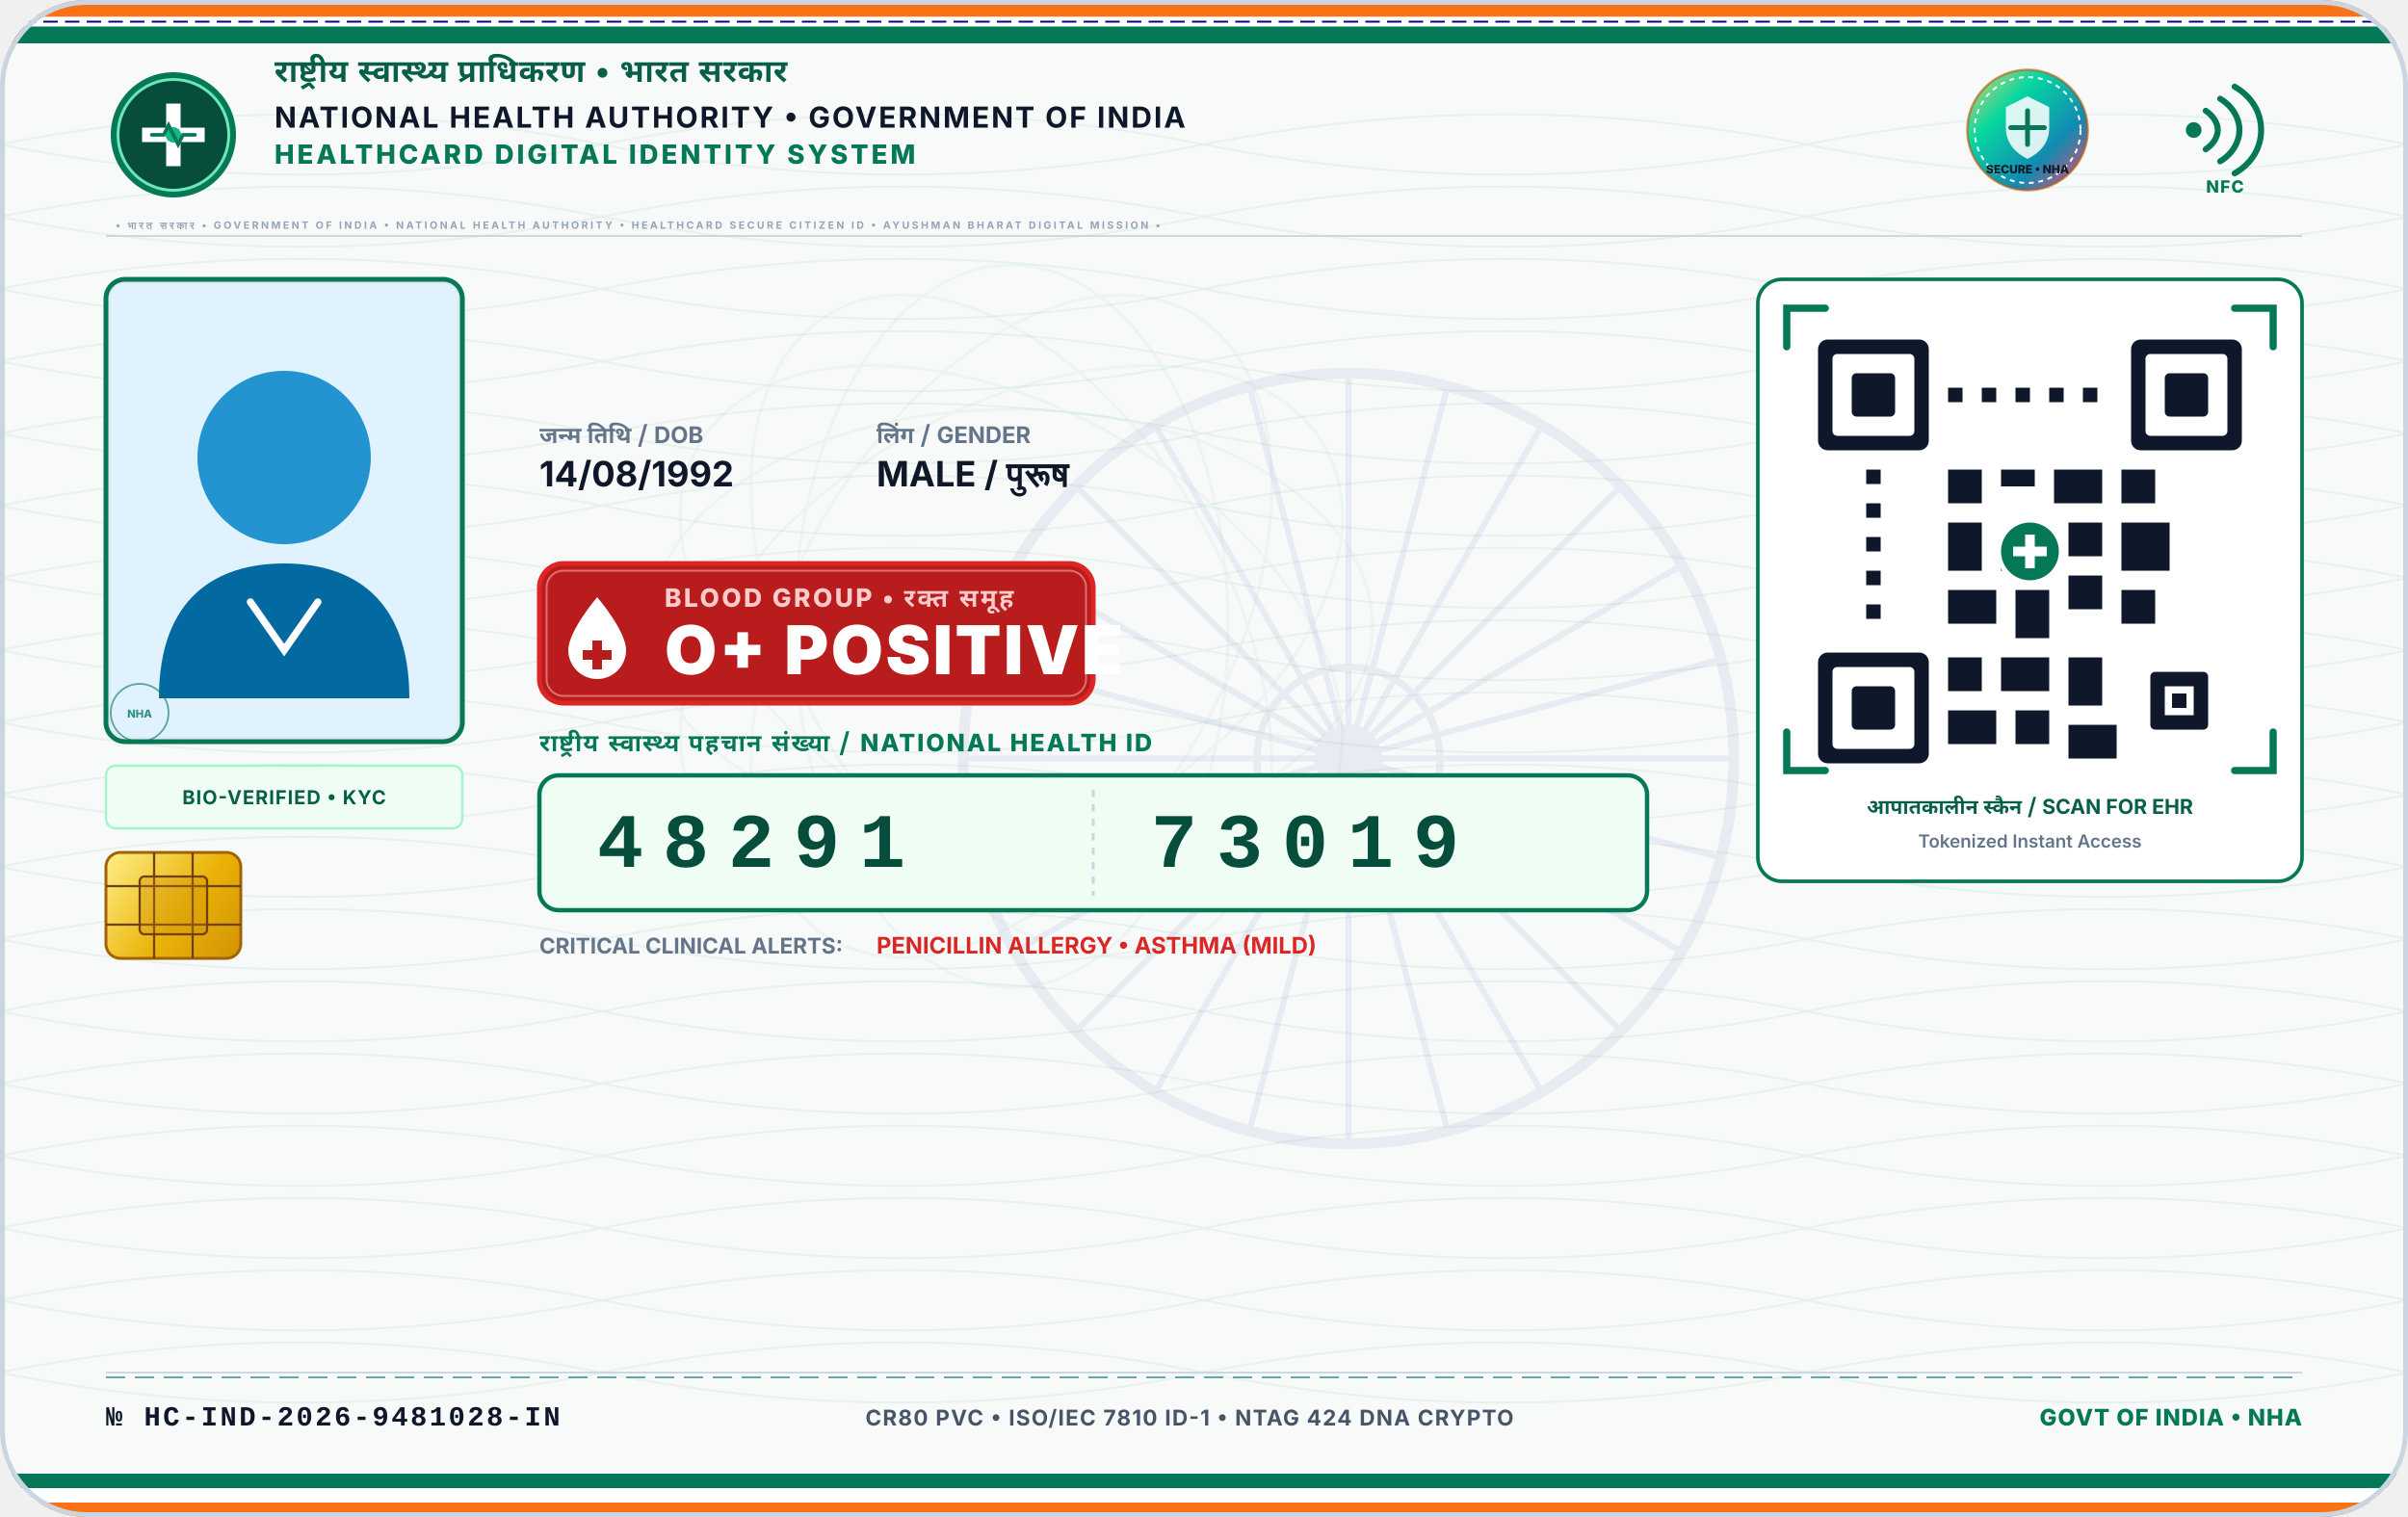
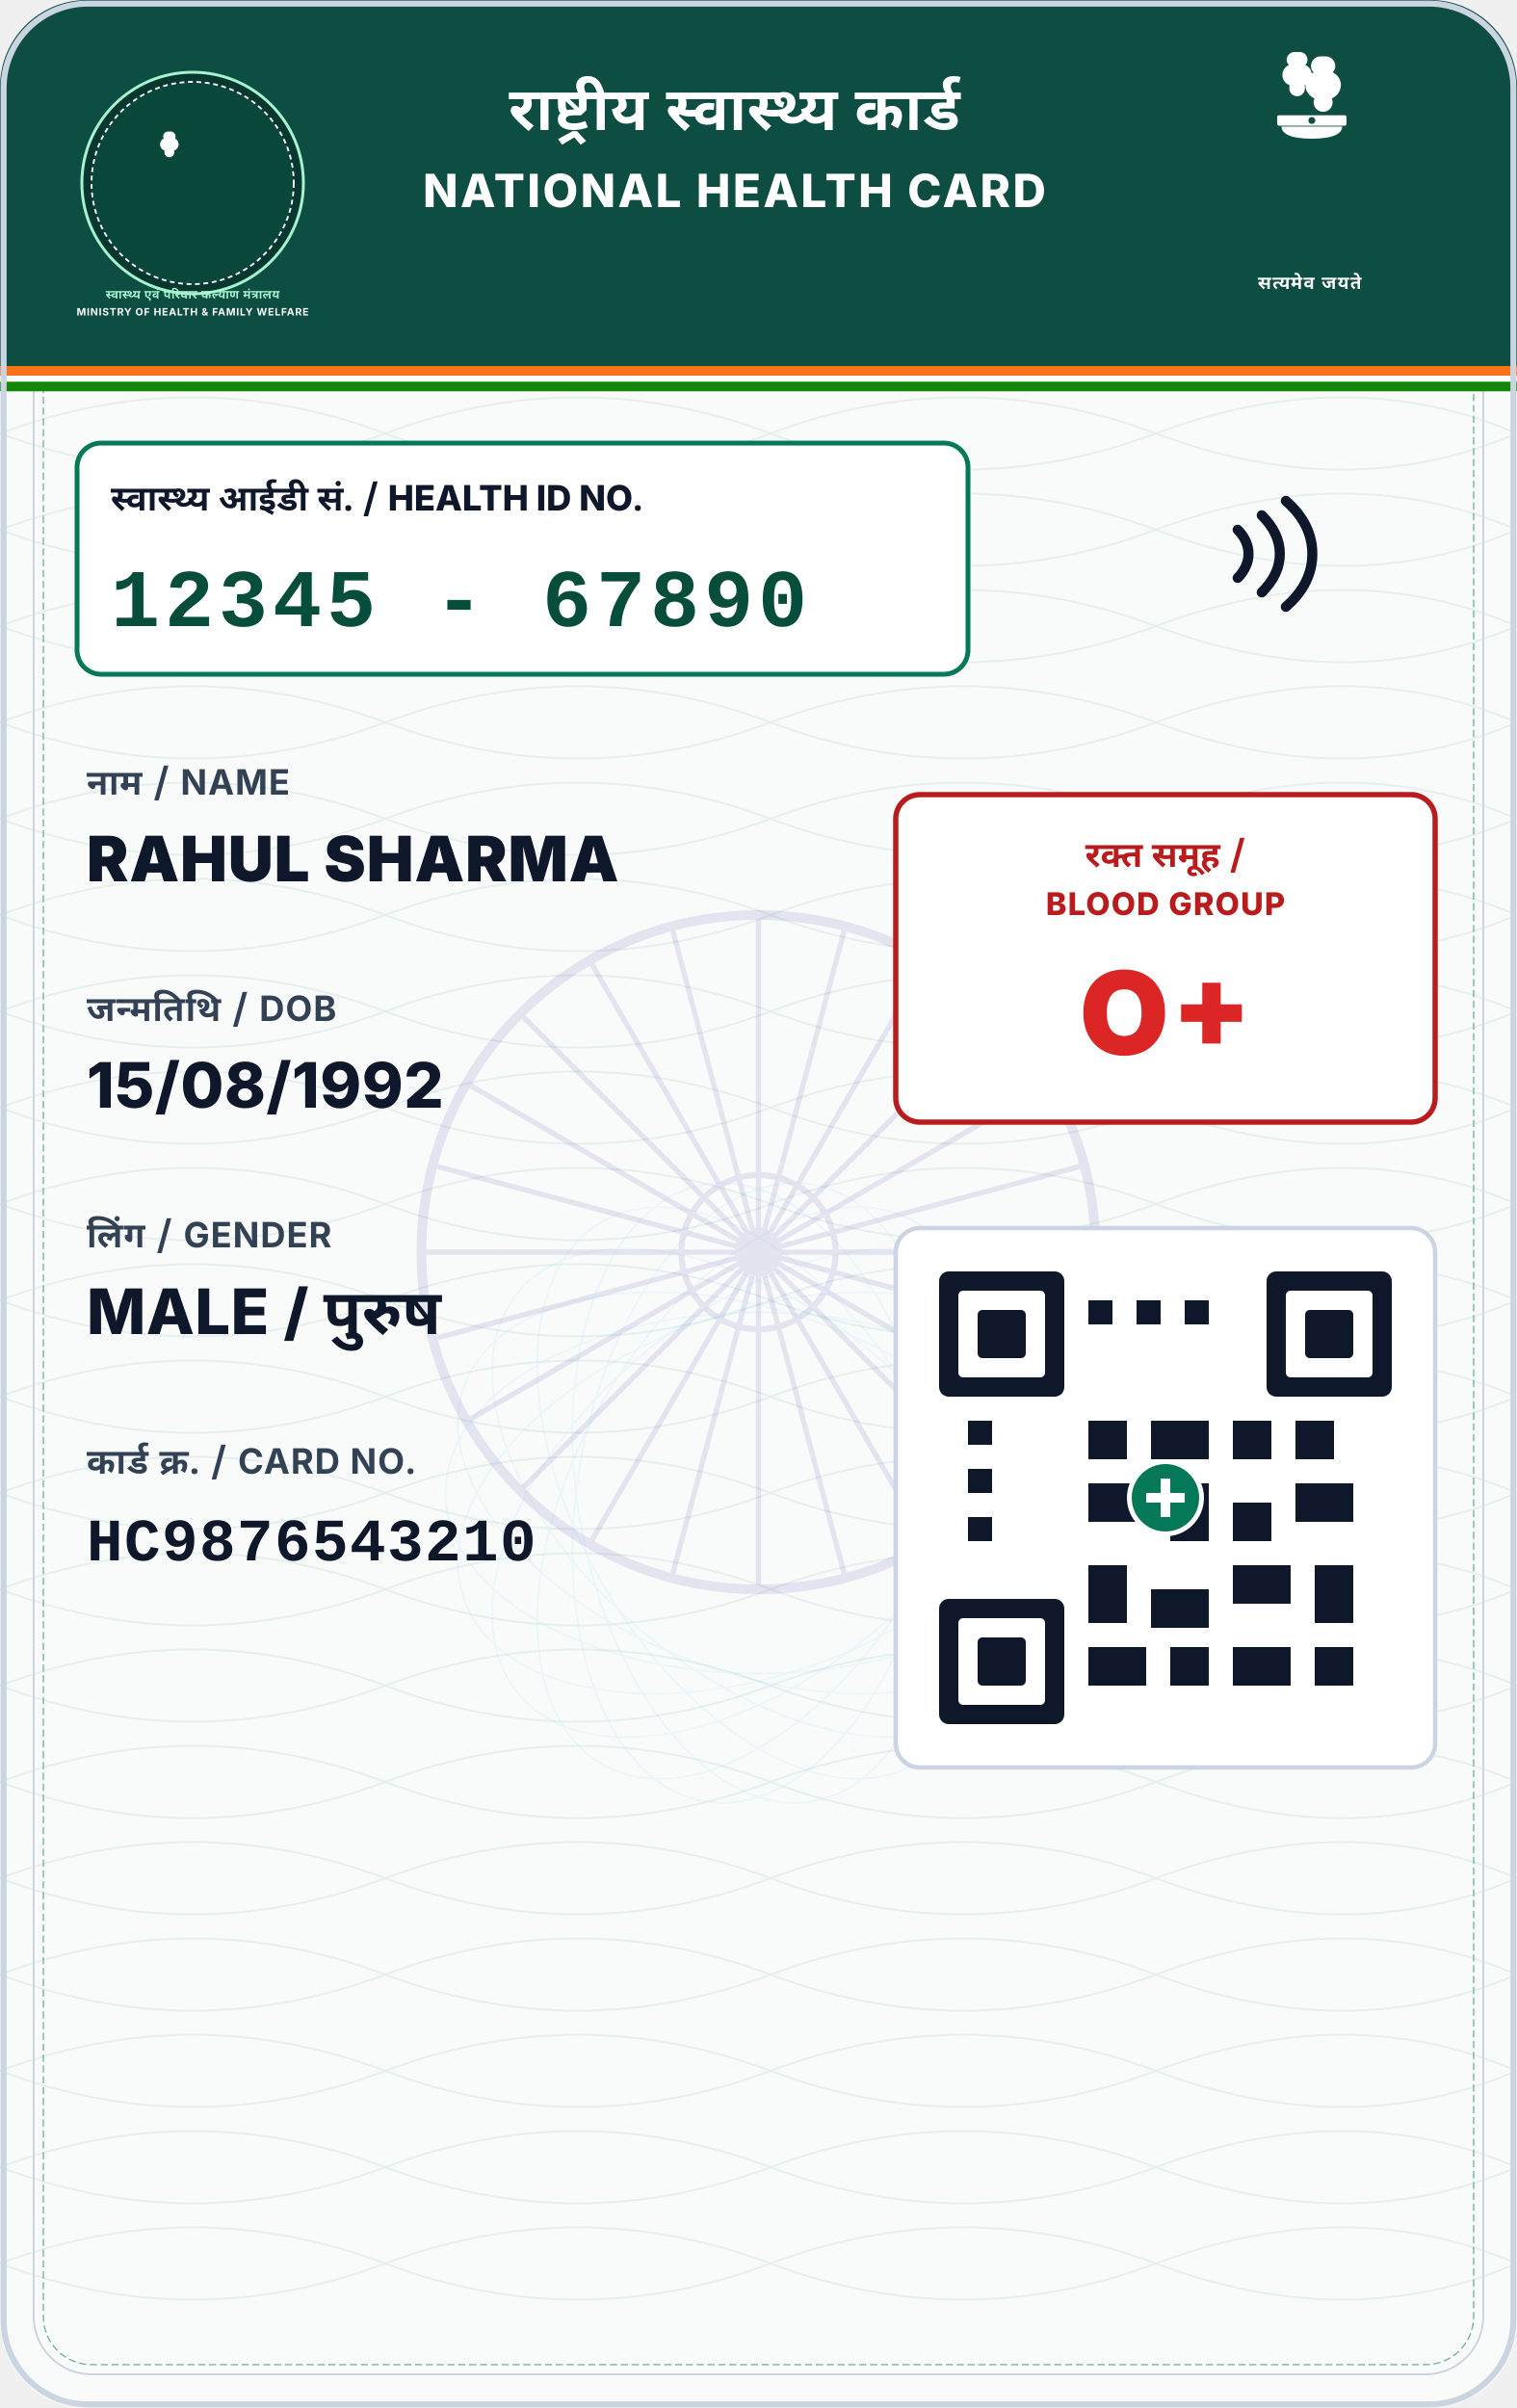
- <svg xmlns="http://www.w3.org/2000/svg" width="1000" height="630" viewBox="0 0 1000 630" fill="none">
+ <svg xmlns="http://www.w3.org/2000/svg" width="630" height="1000" viewBox="0 0 630 1000" fill="none">
  <defs>
-     <filter id="pvc_shadow" x="-10" y="-10" width="1020" height="650" filterUnits="userSpaceOnUse">
-       <feDropShadow dx="0" dy="10" stdDeviation="16" flood-color="#0f172a" flood-opacity="0.14" />
-     </filter>
-     <pattern id="card_guilloche" x="0" y="0" width="1000" height="630" patternUnits="userSpaceOnUse">
-       <g opacity="0.07" stroke="#047857" stroke-width="0.8" fill="none">
-         <path d="M0 60 Q 125 35, 250 60 T 500 60 T 750 60 T 1000 60" />
-         <path d="M0 90 Q 125 65, 250 90 T 500 90 T 750 90 T 1000 90" />
-         <path d="M0 120 Q 125 95, 250 120 T 500 120 T 750 120 T 1000 120" />
-         <path d="M0 150 Q 125 125, 250 150 T 500 150 T 750 150 T 1000 150" />
-         <path d="M0 180 Q 125 155, 250 180 T 500 180 T 750 180 T 1000 180" />
-         <path d="M0 210 Q 125 185, 250 210 T 500 210 T 750 210 T 1000 210" />
-         <path d="M0 240 Q 125 215, 250 240 T 500 240 T 750 240 T 1000 240" />
-         <path d="M0 270 Q 125 245, 250 270 T 500 270 T 750 270 T 1000 270" />
-         <path d="M0 300 Q 125 275, 250 300 T 500 300 T 750 300 T 1000 300" />
-         <path d="M0 330 Q 125 305, 250 330 T 500 330 T 750 330 T 1000 330" />
-         <path d="M0 360 Q 125 335, 250 360 T 500 360 T 750 360 T 1000 360" />
-         <path d="M0 390 Q 125 365, 250 390 T 500 390 T 750 390 T 1000 390" />
-         <path d="M0 420 Q 125 395, 250 420 T 500 420 T 750 420 T 1000 420" />
-         <path d="M0 450 Q 125 425, 250 450 T 500 450 T 750 450 T 1000 450" />
-         <path d="M0 480 Q 125 455, 250 480 T 500 480 T 750 480 T 1000 480" />
-         <path d="M0 510 Q 125 485, 250 510 T 500 510 T 750 510 T 1000 510" />
-         <path d="M0 540 Q 125 515, 250 540 T 500 540 T 750 540 T 1000 540" />
-         <path d="M0 570 Q 125 545, 250 570 T 500 570 T 750 570 T 1000 570" />
-         <path d="M0 60 Q 125 85, 250 60 T 500 60 T 750 60 T 1000 60" />
-         <path d="M0 90 Q 125 115, 250 90 T 500 90 T 750 90 T 1000 90" />
-         <path d="M0 120 Q 125 145, 250 120 T 500 120 T 750 120 T 1000 120" />
-         <path d="M0 150 Q 125 175, 250 150 T 500 150 T 750 150 T 1000 150" />
-         <path d="M0 180 Q 125 205, 250 180 T 500 180 T 750 180 T 1000 180" />
-         <path d="M0 210 Q 125 235, 250 210 T 500 210 T 750 210 T 1000 210" />
-         <path d="M0 240 Q 125 265, 250 240 T 500 240 T 750 240 T 1000 240" />
-         <path d="M0 270 Q 125 295, 250 270 T 500 270 T 750 270 T 1000 270" />
-         <path d="M0 300 Q 125 325, 250 300 T 500 300 T 750 300 T 1000 300" />
-         <path d="M0 330 Q 125 355, 250 330 T 500 330 T 750 330 T 1000 330" />
-         <path d="M0 360 Q 125 385, 250 360 T 500 360 T 750 360 T 1000 360" />
-         <path d="M0 390 Q 125 415, 250 390 T 500 390 T 750 390 T 1000 390" />
-         <path d="M0 420 Q 125 445, 250 420 T 500 420 T 750 420 T 1000 420" />
-         <path d="M0 450 Q 125 475, 250 450 T 500 450 T 750 450 T 1000 450" />
-         <path d="M0 480 Q 125 505, 250 480 T 500 480 T 750 480 T 1000 480" />
-         <path d="M0 510 Q 125 535, 250 510 T 500 510 T 750 510 T 1000 510" />
-         <path d="M0 540 Q 125 565, 250 540 T 500 540 T 750 540 T 1000 540" />
-         <path d="M0 570 Q 125 595, 250 570 T 500 570 T 750 570 T 1000 570" />
+     <clipPath id="portrait_card_clip">
+       <rect x="0" y="0" width="630" height="1000" rx="36" ry="36" />
+     </clipPath>
+     <pattern id="sec_guilloche_pattern" x="0" y="0" width="630" height="1000" patternUnits="userSpaceOnUse">
+       <g opacity="0.08" stroke="#047857" stroke-width="0.8" fill="none">
+         <path d="M0 100 Q 80 70, 160 100 T 320 100 T 480 100 T 630 100" />
+         <path d="M0 140 Q 80 110, 160 140 T 320 140 T 480 140 T 630 140" />
+         <path d="M0 180 Q 80 150, 160 180 T 320 180 T 480 180 T 630 180" />
+         <path d="M0 220 Q 80 190, 160 220 T 320 220 T 480 220 T 630 220" />
+         <path d="M0 260 Q 80 230, 160 260 T 320 260 T 480 260 T 630 260" />
+         <path d="M0 300 Q 80 270, 160 300 T 320 300 T 480 300 T 630 300" />
+         <path d="M0 340 Q 80 310, 160 340 T 320 340 T 480 340 T 630 340" />
+         <path d="M0 380 Q 80 350, 160 380 T 320 380 T 480 380 T 630 380" />
+         <path d="M0 420 Q 80 390, 160 420 T 320 420 T 480 420 T 630 420" />
+         <path d="M0 460 Q 80 430, 160 460 T 320 460 T 480 460 T 630 460" />
+         <path d="M0 500 Q 80 470, 160 500 T 320 500 T 480 500 T 630 500" />
+         <path d="M0 540 Q 80 510, 160 540 T 320 540 T 480 540 T 630 540" />
+         <path d="M0 580 Q 80 550, 160 580 T 320 580 T 480 580 T 630 580" />
+         <path d="M0 620 Q 80 590, 160 620 T 320 620 T 480 620 T 630 620" />
+         <path d="M0 660 Q 80 630, 160 660 T 320 660 T 480 660 T 630 660" />
+         <path d="M0 700 Q 80 670, 160 700 T 320 700 T 480 700 T 630 700" />
+         <path d="M0 740 Q 80 710, 160 740 T 320 740 T 480 740 T 630 740" />
+         <path d="M0 780 Q 80 750, 160 780 T 320 780 T 480 780 T 630 780" />
+         <path d="M0 820 Q 80 790, 160 820 T 320 820 T 480 820 T 630 820" />
+         <path d="M0 860 Q 80 830, 160 860 T 320 860 T 480 860 T 630 860" />
+         <path d="M0 900 Q 80 870, 160 900 T 320 900 T 480 900 T 630 900" />
+         <path d="M0 940 Q 80 910, 160 940 T 320 940 T 480 940 T 630 940" />
+         <path d="M0 100 Q 80 130, 160 100 T 320 100 T 480 100 T 630 100" />
+         <path d="M0 140 Q 80 170, 160 140 T 320 140 T 480 140 T 630 140" />
+         <path d="M0 180 Q 80 210, 160 180 T 320 180 T 480 180 T 630 180" />
+         <path d="M0 220 Q 80 250, 160 220 T 320 220 T 480 220 T 630 220" />
+         <path d="M0 260 Q 80 290, 160 260 T 320 260 T 480 260 T 630 260" />
+         <path d="M0 300 Q 80 330, 160 300 T 320 300 T 480 300 T 630 300" />
+         <path d="M0 340 Q 80 370, 160 340 T 320 340 T 480 340 T 630 340" />
+         <path d="M0 380 Q 80 410, 160 380 T 320 380 T 480 380 T 630 380" />
+         <path d="M0 420 Q 80 450, 160 420 T 320 420 T 480 420 T 630 420" />
+         <path d="M0 460 Q 80 490, 160 460 T 320 460 T 480 460 T 630 460" />
+         <path d="M0 500 Q 80 530, 160 500 T 320 500 T 480 500 T 630 500" />
+         <path d="M0 540 Q 80 570, 160 540 T 320 540 T 480 540 T 630 540" />
+         <path d="M0 580 Q 80 610, 160 580 T 320 580 T 480 580 T 630 580" />
+         <path d="M0 620 Q 80 650, 160 620 T 320 620 T 480 620 T 630 620" />
+         <path d="M0 660 Q 80 690, 160 660 T 320 660 T 480 660 T 630 660" />
+         <path d="M0 700 Q 80 730, 160 700 T 320 700 T 480 700 T 630 700" />
+         <path d="M0 740 Q 80 770, 160 740 T 320 740 T 480 740 T 630 740" />
+         <path d="M0 780 Q 80 810, 160 780 T 320 780 T 480 780 T 630 780" />
+         <path d="M0 820 Q 80 850, 160 820 T 320 820 T 480 820 T 630 820" />
+         <path d="M0 860 Q 80 890, 160 860 T 320 860 T 480 860 T 630 860" />
+         <path d="M0 900 Q 80 930, 160 900 T 320 900 T 480 900 T 630 900" />
+         <path d="M0 940 Q 80 970, 160 940 T 320 940 T 480 940 T 630 940" />
      </g>
    </pattern>
-     <linearGradient id="card_holo" x1="0" y1="0" x2="60" y2="60" gradientUnits="userSpaceOnUse">
-       <stop offset="0%" stop-color="#ffd166" />
-       <stop offset="30%" stop-color="#06d6a0" />
-       <stop offset="60%" stop-color="#118ab2" />
-       <stop offset="85%" stop-color="#ef476f" />
-       <stop offset="100%" stop-color="#facc15" />
-     </linearGradient>
-     <linearGradient id="chip_gold" x1="0" y1="0" x2="64" y2="48" gradientUnits="userSpaceOnUse">
-       <stop offset="0%" stop-color="#fef08a" />
-       <stop offset="50%" stop-color="#eab308" />
-       <stop offset="100%" stop-color="#ca8a04" />
-     </linearGradient>
-     <clipPath id="card_clip">
-       <rect x="0" y="0" width="1000" height="630" rx="36" ry="36" />
-     </clipPath>
  </defs>
-   <g clip-path="url(#card_clip)">
-     <rect width="1000" height="630" fill="#fcfdfd" />
-     <rect width="1000" height="630" fill="#047857" fill-opacity="0.02" />
-     <rect width="1000" height="630" fill="url(#card_guilloche)" />
-     <g transform="translate(560, 315)" opacity="0.06">
-       <circle cx="0" cy="0" r="160" stroke="#000080" stroke-width="4.5" fill="none" />
-       <circle cx="0" cy="0" r="38" stroke="#000080" stroke-width="3" fill="#ffffff" />
-       <circle cx="0" cy="0" r="14" fill="#000080" />
-       <g stroke="#000080" stroke-width="2.5">
-         <line x1="0" y1="-160" x2="0" y2="160" />
-         <line x1="-160" y1="0" x2="160" y2="0" />
-         <line x1="-113" y1="-113" x2="113" y2="113" />
-         <line x1="-113" y1="113" x2="113" y2="-113" />
-         <line x1="-154" y1="-41" x2="154" y2="41" />
-         <line x1="-154" y1="41" x2="154" y2="-41" />
-         <line x1="-41" y1="-154" x2="41" y2="154" />
-         <line x1="-41" y1="154" x2="41" y2="-154" />
-         <line x1="-138" y1="-80" x2="138" y2="80" />
-         <line x1="-138" y1="80" x2="138" y2="-80" />
-         <line x1="-80" y1="-138" x2="80" y2="138" />
-         <line x1="-80" y1="138" x2="80" y2="-138" />
-       </g>
-     </g>
-     <g transform="translate(420, 260)" opacity="0.04" stroke="#047857" stroke-width="1.2" fill="none">
-       <ellipse rx="150" ry="90" transform="rotate(0)" />
-       <ellipse rx="150" ry="90" transform="rotate(30)" />
-       <ellipse rx="150" ry="90" transform="rotate(60)" />
-       <ellipse rx="150" ry="90" transform="rotate(90)" />
-       <ellipse rx="150" ry="90" transform="rotate(120)" />
-       <ellipse rx="150" ry="90" transform="rotate(150)" />
-     </g>
-     <rect x="0" y="0" width="1000" height="7" fill="#f97316" />
-     <rect x="0" y="7" width="1000" height="4" fill="#ffffff" />
-     <line x1="0" y1="9" x2="1000" y2="9" stroke="#000080" stroke-width="0.75" stroke-dasharray="6 3" />
-     <rect x="0" y="11" width="1000" height="7" fill="#047857" />
-     <g transform="translate(44, 28)">
-       <g transform="translate(0, 0)">
-         <circle cx="28" cy="28" r="26" fill="#047857" />
-         <circle cx="28" cy="28" r="23" stroke="#6ee7b7" stroke-width="1.2" fill="#064e3b" />
-         <path d="M25 15H31V25H41V31H31V41H25V31H15V25H25V15Z" fill="#ffffff" />
-         <circle cx="28" cy="28" r="3.2" fill="#10b981" />
-         <path d="M19 28H24L26 24L30 32L32 28H37" stroke="#047857" stroke-width="1.5" stroke-linecap="round" />
-       </g>
-       <g transform="translate(70, 6)">
-         <text font-family="'Noto Sans Devanagari', 'Inter', sans-serif" font-size="13" font-weight="700" fill="#065f46" letter-spacing="0.4">
-           राष्ट्रीय स्वास्थ्य प्राधिकरण • भारत सरकार
-         </text>
-         <text y="19" font-family="'Inter', sans-serif" font-size="12" font-weight="700" fill="#0f172a" letter-spacing="0.8">
-           NATIONAL HEALTH AUTHORITY • GOVERNMENT OF INDIA
-         </text>
-         <text y="34" font-family="'Inter', sans-serif" font-size="11" font-weight="800" fill="#047857" letter-spacing="1.2">
-           HEALTHCARD DIGITAL IDENTITY SYSTEM
-         </text>
-       </g>
-       <g transform="translate(770, 0)">
-         <circle cx="28" cy="26" r="25" fill="url(#card_holo)" />
-         <circle cx="28" cy="26" r="25" stroke="#b45309" stroke-width="1" stroke-opacity="0.6" />
-         <circle cx="28" cy="26" r="22" stroke="#ffffff" stroke-width="0.8" stroke-dasharray="2 2" />
-         <path d="M28 12L37 16.5V25C37 31.5 33 35.5 28 38C23 35.5 19 31.5 19 25V16.5L28 12Z" fill="#ffffff" fill-opacity="0.85" />
-         <path d="M28 18V32M21 25H35" stroke="#047857" stroke-width="2" stroke-linecap="round" />
-         <text x="28" y="44" text-anchor="middle" font-family="'Inter', sans-serif" font-size="4.8" font-weight="800" fill="#0f172a">
-           SECURE • NHA
-         </text>
-       </g>
-       <g transform="translate(860, 6)">
-         <g stroke="#047857" stroke-width="2.5" stroke-linecap="round">
-           <path d="M12 12C15 14 17 17 17 20C17 23 15 26 12 28" />
-           <path d="M18 7C23 10 26 15 26 20C26 25 23 30 18 33" />
-           <path d="M24 2C31 6 35 12.5 35 20C35 27.5 31 34 24 38" />
-           <circle cx="7" cy="20" r="2" fill="#047857" />
-         </g>
-         <text x="20" y="46" text-anchor="middle" font-family="'Inter', sans-serif" font-size="7" font-weight="800" fill="#047857" letter-spacing="0.5">
-           NFC
-         </text>
-       </g>
-     </g>
-     <g transform="translate(44, 98)">
-       <line x1="0" y1="0" x2="912" y2="0" stroke="#cbd5e1" stroke-width="0.75" />
-       <text x="4" y="-3" font-family="'Inter', sans-serif" font-size="4.2" font-weight="700" fill="#94a3b8" letter-spacing="1">
-         • भारत सरकार • GOVERNMENT OF INDIA • NATIONAL HEALTH AUTHORITY • HEALTHCARD SECURE CITIZEN ID • AYUSHMAN BHARAT DIGITAL MISSION •
-       </text>
-     </g>
-     <g transform="translate(44, 116)">
-       <rect x="0" y="0" width="148" height="192" rx="8" fill="#e2e8f0" stroke="#047857" stroke-width="2" />
-       <rect x="2" y="2" width="144" height="188" rx="6" fill="#f8fafc" />
-       <g clip-path="url(#photo_clip)">
-         <rect x="2" y="2" width="144" height="188" fill="#e0f2fe" />
-         <circle cx="74" cy="74" r="36" fill="#0284c7" opacity="0.85" />
-         <path d="M22 174C22 132 46 118 74 118C102 118 126 132 126 174H22Z" fill="#0369a1" />
-         <path d="M60 134L74 154L88 134" stroke="#ffffff" stroke-width="3" stroke-linecap="round" />
-       </g>
-       <circle cx="14" cy="180" r="12" stroke="#047857" stroke-width="0.75" fill="none" opacity="0.6" />
-       <text x="14" y="182" text-anchor="middle" font-family="'Inter', sans-serif" font-size="4.5" font-weight="800" fill="#047857" opacity="0.8">
-         NHA
-       </text>
-       <g transform="translate(0, 202)">
-         <rect x="0" y="0" width="148" height="26" rx="4" fill="#f0fdf4" stroke="#a7f3d0" stroke-width="1" />
-         <text x="74" y="16" text-anchor="middle" font-family="'Inter', sans-serif" font-size="8" font-weight="700" fill="#065f46" letter-spacing="0.4">
-           BIO-VERIFIED • KYC
-         </text>
-       </g>
-       <g transform="translate(0, 238)">
-         <rect x="0" y="0" width="56" height="44" rx="6" fill="url(#chip_gold)" stroke="#a16207" stroke-width="1.2" />
-         <g stroke="#713f12" stroke-width="0.9" fill="none">
-           <line x1="0" y1="14" x2="56" y2="14" />
-           <line x1="0" y1="30" x2="56" y2="30" />
-           <line x1="20" y1="0" x2="20" y2="44" />
-           <line x1="36" y1="0" x2="36" y2="44" />
-           <rect x="14" y="10" width="28" height="24" rx="2" fill="#ca8a04" fill-opacity="0.3" />
-         </g>
-       </g>
-     </g>
-     <clipPath id="photo_clip">
-       <rect x="2" y="2" width="144" height="188" rx="6" />
-     </clipPath>
-     <g transform="translate(224, 116)">
-       <div>
-         <text font-family="'Noto Sans Devanagari', 'Inter', sans-serif" font-size="10" font-weight="700" fill="#64748b" letter-spacing="0.4">
-           नाम / FULL NAME
-         </text>
-         <text y="28" font-family="'Inter', sans-serif" font-size="24" font-weight="800" fill="#0f172a" letter-spacing="0.2">
+   <g clip-path="url(#portrait_card_clip)">
+     <rect width="630" height="1000" fill="#fcfdfd" />
+     <rect width="630" height="1000" fill="#047857" fill-opacity="0.015" />
+     <rect width="630" height="1000" fill="url(#sec_guilloche_pattern)" />
+     <rect x="14" y="14" width="602" height="972" rx="24" stroke="#cbd5e1" stroke-width="0.8" fill="none" />
+     <rect x="18" y="18" width="594" height="964" rx="20" stroke="#047857" stroke-width="0.5" stroke-dasharray="3 1.5" fill="none" opacity="0.6" />
+     <g transform="translate(315, 520)" opacity="0.09">
+       <circle cx="0" cy="0" r="140" stroke="#000080" stroke-width="4" fill="none" />
+       <circle cx="0" cy="0" r="32" stroke="#000080" stroke-width="2.5" fill="#ffffff" />
+       <circle cx="0" cy="0" r="10" fill="#000080" />
+       <g stroke="#000080" stroke-width="2.2" stroke-linecap="round">
+         <line x1="0" y1="-140" x2="0" y2="140" />
+         <line x1="-140" y1="0" x2="140" y2="0" />
+         <line x1="-99" y1="-99" x2="99" y2="99" />
+         <line x1="-99" y1="99" x2="99" y2="-99" />
+         <line x1="-135" y1="-36" x2="135" y2="36" />
+         <line x1="-135" y1="36" x2="135" y2="-36" />
+         <line x1="-36" y1="-135" x2="36" y2="135" />
+         <line x1="-36" y1="135" x2="36" y2="-135" />
+         <line x1="-121" y1="-70" x2="121" y2="70" />
+         <line x1="-121" y1="70" x2="121" y2="-70" />
+         <line x1="-70" y1="-121" x2="70" y2="121" />
+         <line x1="-70" y1="121" x2="70" y2="-121" />
+       </g>
+     </g>
+     <g transform="translate(315, 620)" opacity="0.06" stroke="#0ea5e9" stroke-width="0.75" fill="none">
+       <ellipse rx="130" ry="75" transform="rotate(0)" />
+       <ellipse rx="130" ry="75" transform="rotate(20)" />
+       <ellipse rx="130" ry="75" transform="rotate(40)" />
+       <ellipse rx="130" ry="75" transform="rotate(60)" />
+       <ellipse rx="130" ry="75" transform="rotate(80)" />
+       <ellipse rx="130" ry="75" transform="rotate(100)" />
+       <ellipse rx="130" ry="75" transform="rotate(120)" />
+       <ellipse rx="130" ry="75" transform="rotate(140)" />
+       <ellipse rx="130" ry="75" transform="rotate(160)" />
+     </g>
+     <rect x="0" y="0" width="630" height="152" fill="#0d4d42" />
+     <g transform="translate(24, 20)">
+       <circle cx="56" cy="56" r="46" fill="#063830" stroke="#a7f3d0" stroke-width="1.2" />
+       <circle cx="56" cy="56" r="42" fill="#0a473b" stroke="#ffffff" stroke-width="0.75" stroke-dasharray="2 1.5" />
+       <g transform="translate(36, 32) scale(0.18)" fill="#ffffff">
+         <path d="M54.5 14.5C48.2 14.5 43.1 19.6 43.1 25.9C43.1 27.6 43.5 29.2 44.2 30.6C39.4 33.1 36 38.2 36 44.1C36 50.8 40.4 56.5 46.5 58.5C46.2 59.8 46 61.2 46 62.6C46 68.9 51.1 74 57.4 74C63.7 74 68.8 68.9 68.8 62.6C68.8 61.2 68.6 59.8 68.3 58.5C74.4 56.5 78.8 50.8 78.8 44.1C78.8 38.2 75.4 33.1 70.6 30.6C71.3 29.2 71.7 27.6 71.7 25.9C71.7 19.6 66.6 14.5 60.3 14.5H54.5Z" />
+       </g>
+       <text x="56" y="104" text-anchor="middle" font-family="'Noto Sans Devanagari', 'Inter', sans-serif" font-size="5" font-weight="700" fill="#a7f3d0" letter-spacing="0.2">
+         स्वास्थ्य एवं परिवार कल्याण मंत्रालय
+       </text>
+       <text x="56" y="111" text-anchor="middle" font-family="'Inter', sans-serif" font-size="4.2" font-weight="700" fill="#ffffff" letter-spacing="0.3">
+         MINISTRY OF HEALTH &amp; FAMILY WELFARE
+       </text>
+     </g>
+     <g transform="translate(305, 54)" text-anchor="middle">
+       <text font-family="'Noto Sans Devanagari', 'Inter', sans-serif" font-size="25" font-weight="800" fill="#ffffff" letter-spacing="0.4">
+         राष्ट्रीय स्वास्थ्य कार्ड
+       </text>
+       <text y="32" font-family="'Inter', sans-serif" font-size="19" font-weight="800" fill="#ffffff" letter-spacing="1">
+         NATIONAL HEALTH CARD
+       </text>
+     </g>
+     <g transform="translate(516, 18)">
+       <g transform="scale(0.18)" fill="#ffffff">
+         <path d="M120 20C110 20 102 28 102 38C102 43 104 47 107 50C98 54 92 63 92 73C92 84 99 93 109 97C108 99 108 102 108 104C108 114 116 122 126 122C136 122 144 114 144 104C144 102 144 99 143 97C153 93 160 84 160 73C160 63 154 54 145 50C148 47 150 43 150 38C150 28 142 20 132 20H120Z" />
+         <path d="M180 30C168 30 158 40 158 52C158 58 160 63 164 67C153 72 145 83 145 96C145 110 154 122 166 127C165 130 164 133 164 136C164 148 174 158 186 158C198 158 208 148 208 136C208 133 207 130 206 127C218 122 227 110 227 96C227 83 219 72 208 67C212 63 214 58 214 52C214 40 204 30 192 30H180Z" />
+         <rect x="80" y="166" width="160" height="24" rx="4" />
+         <circle cx="160" cy="178" r="8" fill="#0d4d42" />
+         <path d="M90 192C90 208 110 220 160 220C210 220 230 208 230 192H90Z" />
+       </g>
+       <text x="28" y="102" text-anchor="middle" font-family="'Noto Sans Devanagari', sans-serif" font-size="7.5" font-weight="700" fill="#ffffff" letter-spacing="0.5">
+         सत्यमेव जयते
+       </text>
+     </g>
+     <rect x="0" y="152" width="630" height="4" fill="#f97316" />
+     <rect x="0" y="156" width="630" height="2.5" fill="#ffffff" />
+     <rect x="0" y="158.5" width="630" height="4" fill="#138808" />
+     <g transform="translate(32, 184)">
+       <rect x="0" y="0" width="370" height="96" rx="10" fill="#ffffff" stroke="#047857" stroke-width="2" />
+       <g transform="translate(14, 28)">
+         <text font-family="'Noto Sans Devanagari', 'Inter', sans-serif" font-size="14.5" font-weight="800" fill="#0f172a">
+           स्वास्थ्य आईडी सं. / HEALTH ID NO.
+         </text>
+       </g>
+       <g transform="translate(14, 76)">
+         <text font-family="'JetBrains Mono', 'Courier New', monospace" font-size="34" font-weight="900" fill="#064e3b" letter-spacing="2">
+           12345 - 67890
+         </text>
+       </g>
+       <g transform="translate(470, 20)">
+         <g stroke="#0f172a" stroke-width="4.2" stroke-linecap="round">
+           <path d="M12 16C15 19 16.5 22.5 16.5 26C16.5 29.5 15 33 12 36" />
+           <path d="M22 10C27 15 29.5 20.2 29.5 26C29.5 31.8 27 37 22 42" />
+           <path d="M32 4C39.5 10.5 43 18 43 26C43 34 39.5 41.5 32 48" />
+         </g>
+       </g>
+     </g>
+     <g transform="translate(36, 330)">
+       <g>
+         <text font-family="'Noto Sans Devanagari', 'Inter', sans-serif" font-size="14.5" font-weight="700" fill="#334155" letter-spacing="0.4">
+           नाम / NAME
+         </text>
+         <text y="36" font-family="'Inter', sans-serif" font-size="26" font-weight="900" fill="#0f172a" letter-spacing="0.4">
          RAHUL SHARMA
        </text>
-         <text y="46" font-family="'Noto Sans Devanagari', sans-serif" font-size="13" font-weight="600" fill="#334155">
-           राहुल शर्मा
-         </text>
-       </div>
-       <g transform="translate(0, 68)">
-         <g>
-           <text font-family="'Noto Sans Devanagari', 'Inter', sans-serif" font-size="9.5" font-weight="700" fill="#64748b">
-             जन्म तिथि / DOB
+       </g>
+       <g transform="translate(0, 94)">
+         <text font-family="'Noto Sans Devanagari', 'Inter', sans-serif" font-size="14.5" font-weight="700" fill="#334155" letter-spacing="0.4">
+           जन्मतिथि / DOB
+         </text>
+         <text y="36" font-family="'Inter', sans-serif" font-size="26" font-weight="800" fill="#0f172a" letter-spacing="0.2">
+           15/08/1992
+         </text>
+       </g>
+       <g transform="translate(0, 188)">
+         <text font-family="'Noto Sans Devanagari', 'Inter', sans-serif" font-size="14.5" font-weight="700" fill="#334155" letter-spacing="0.4">
+           लिंग / GENDER
+         </text>
+         <text y="36" font-family="'Inter', 'Noto Sans Devanagari', sans-serif" font-size="26" font-weight="800" fill="#0f172a" letter-spacing="0.2">
+           MALE / पुरुष
+         </text>
+       </g>
+       <g transform="translate(0, 282)">
+         <text font-family="'Noto Sans Devanagari', 'Inter', sans-serif" font-size="14.5" font-weight="700" fill="#334155" letter-spacing="0.4">
+           कार्ड क्र. / CARD NO.
+         </text>
+         <text y="36" font-family="'JetBrains Mono', 'Courier New', monospace" font-size="25" font-weight="800" fill="#0f172a" letter-spacing="0.6">
+           HC9876543210
+         </text>
+       </g>
+     </g>
+     <g transform="translate(372, 330)">
+       <g>
+         <rect x="0" y="0" width="224" height="136" rx="10" fill="#ffffff" stroke="#b91c1c" stroke-width="2.2" />
+         <g transform="translate(112, 30)" text-anchor="middle">
+           <text font-family="'Noto Sans Devanagari', 'Inter', sans-serif" font-size="14.5" font-weight="800" fill="#b91c1c">
+             रक्त समूह /
          </text>
-           <text y="18" font-family="'Inter', monospace" font-size="14.5" font-weight="700" fill="#0f172a">
-             14/08/1992
+           <text y="20" font-family="'Inter', sans-serif" font-size="13" font-weight="800" fill="#b91c1c" letter-spacing="0.5">
+             BLOOD GROUP
          </text>
        </g>
-         <g transform="translate(140, 0)">
-           <text font-family="'Noto Sans Devanagari', 'Inter', sans-serif" font-size="9.5" font-weight="700" fill="#64748b">
-             लिंग / GENDER
+         <g transform="translate(112, 108)" text-anchor="middle">
+           <text font-family="'Inter', sans-serif" font-size="48" font-weight="900" fill="#dc2626" letter-spacing="1">
+             O+
          </text>
-           <text y="18" font-family="'Inter', sans-serif" font-size="14.5" font-weight="700" fill="#0f172a">
-             MALE / पुरूष
-           </text>
-         </g>
-       </g>
-       <g transform="translate(0, 118)">
-         <rect x="0" y="0" width="230" height="58" rx="10" fill="#b91c1c" stroke="#dc2626" stroke-width="2" />
-         <rect x="3" y="3" width="224" height="52" rx="7" stroke="#fca5a5" stroke-width="0.8" fill="none" opacity="0.6" />
-         <g transform="translate(24, 28)">
-           <path d="M0 -14C0 -14 12 0 12 8C12 14.6 6.6 20 0 20C-6.6 20 -12 14.6 -12 8C-12 0 0 -14 0 -14Z" fill="#ffffff" />
-           <path d="M-2 4H2V8H6V12H2V16H-2V12H-6V8H-2V4Z" fill="#b91c1c" />
-         </g>
-         <g transform="translate(52, 18)">
-           <text font-family="'Inter', 'Noto Sans Devanagari', sans-serif" font-size="10.5" font-weight="800" fill="#fecaca" letter-spacing="1">
-             BLOOD GROUP • रक्त समूह
-           </text>
-           <text y="28" font-family="'Inter', sans-serif" font-size="28" font-weight="900" fill="#ffffff" letter-spacing="1">
-             O+ POSITIVE
-           </text>
-         </g>
-       </g>
-       <g transform="translate(0, 196)">
-         <text font-family="'Noto Sans Devanagari', 'Inter', sans-serif" font-size="10" font-weight="800" fill="#047857" letter-spacing="0.8">
-           राष्ट्रीय स्वास्थ्य पहचान संख्या / NATIONAL HEALTH ID
-         </text>
-         <g transform="translate(0, 10)">
-           <rect x="0" y="0" width="460" height="56" rx="8" fill="#f0fdf4" stroke="#047857" stroke-width="1.8" />
-           <line x1="230" y1="6" x2="230" y2="50" stroke="#cbd5e1" stroke-width="1.2" stroke-dasharray="3 3" />
-           <text x="24" y="38" font-family="'JetBrains Mono', 'Courier New', monospace" font-size="32" font-weight="800" fill="#064e3b" letter-spacing="8">
-             48291
-           </text>
-           <text x="254" y="38" font-family="'JetBrains Mono', 'Courier New', monospace" font-size="32" font-weight="800" fill="#064e3b" letter-spacing="8">
-             73019
-           </text>
-         </g>
-       </g>
-       <g transform="translate(0, 280)">
-         <text font-family="'Inter', sans-serif" font-size="9" font-weight="700" fill="#64748b">
-           CRITICAL CLINICAL ALERTS:
-         </text>
-         <text x="140" y="0" font-family="'Inter', sans-serif" font-size="9.5" font-weight="700" fill="#dc2626">
-           PENICILLIN ALLERGY • ASTHMA (MILD)
-         </text>
-       </g>
-     </g>
-     <g transform="translate(730, 116)">
-       <rect x="0" y="0" width="226" height="250" rx="10" fill="#ffffff" stroke="#047857" stroke-width="1.5" />
-       <path d="M12 28V12H28" stroke="#047857" stroke-width="3" stroke-linecap="round" />
-       <path d="M198 12H214V28" stroke="#047857" stroke-width="3" stroke-linecap="round" />
-       <path d="M12 188V204H28" stroke="#047857" stroke-width="3" stroke-linecap="round" />
-       <path d="M198 204H214V188" stroke="#047857" stroke-width="3" stroke-linecap="round" />
-       <g transform="translate(25, 25)">
-         <rect x="0" y="0" width="46" height="46" fill="#0f172a" rx="4" />
-         <rect x="6" y="6" width="34" height="34" fill="#ffffff" rx="2" />
-         <rect x="14" y="14" width="18" height="18" fill="#0f172a" rx="2" />
-         <rect x="130" y="0" width="46" height="46" fill="#0f172a" rx="4" />
-         <rect x="136" y="6" width="34" height="34" fill="#ffffff" rx="2" />
-         <rect x="144" y="14" width="18" height="18" fill="#0f172a" rx="2" />
-         <rect x="0" y="130" width="46" height="46" fill="#0f172a" rx="4" />
-         <rect x="6" y="136" width="34" height="34" fill="#ffffff" rx="2" />
-         <rect x="14" y="144" width="18" height="18" fill="#0f172a" rx="2" />
-         <g fill="#0f172a">
-           <rect x="138" y="138" width="24" height="24" rx="2" />
-           <rect x="144" y="144" width="12" height="12" fill="#ffffff" />
-           <rect x="147" y="147" width="6" height="6" />
-           <rect x="54" y="20" width="6" height="6" />
-           <rect x="68" y="20" width="6" height="6" />
-           <rect x="82" y="20" width="6" height="6" />
-           <rect x="96" y="20" width="6" height="6" />
-           <rect x="110" y="20" width="6" height="6" />
-           <rect x="20" y="54" width="6" height="6" />
-           <rect x="20" y="68" width="6" height="6" />
-           <rect x="20" y="82" width="6" height="6" />
-           <rect x="20" y="96" width="6" height="6" />
-           <rect x="20" y="110" width="6" height="6" />
-           <rect x="54" y="54" width="14" height="14" />
-           <rect x="76" y="54" width="14" height="7" />
-           <rect x="98" y="54" width="20" height="14" />
-           <rect x="126" y="54" width="14" height="14" />
-           <rect x="54" y="76" width="14" height="20" />
-           <rect x="76" y="82" width="20" height="14" />
-           <rect x="104" y="76" width="14" height="14" />
-           <rect x="126" y="76" width="20" height="20" />
-           <rect x="54" y="104" width="20" height="14" />
-           <rect x="82" y="104" width="14" height="20" />
-           <rect x="104" y="98" width="14" height="14" />
-           <rect x="126" y="104" width="14" height="14" />
-           <rect x="54" y="132" width="14" height="14" />
-           <rect x="76" y="132" width="20" height="14" />
-           <rect x="104" y="132" width="14" height="20" />
-           <rect x="54" y="154" width="20" height="14" />
-           <rect x="82" y="154" width="14" height="14" />
-           <rect x="104" y="160" width="20" height="14" />
-         </g>
-         <circle cx="88" cy="88" r="14" fill="#ffffff" />
-         <circle cx="88" cy="88" r="12" fill="#047857" />
-         <path d="M86 81H90V86H95V90H90V95H86V90H81V86H86V81Z" fill="#ffffff" />
-       </g>
-       <g transform="translate(113, 222)">
-         <text text-anchor="middle" font-family="'Noto Sans Devanagari', 'Inter', sans-serif" font-size="8.5" font-weight="700" fill="#065f46">
-           आपातकालीन स्कैन / SCAN FOR EHR
-         </text>
-         <text y="14" text-anchor="middle" font-family="'Inter', sans-serif" font-size="7.5" font-weight="600" fill="#64748b">
-           Tokenized Instant Access
-         </text>
-       </g>
-     </g>
-     <g transform="translate(44, 570)">
-       <line x1="0" y1="0" x2="912" y2="0" stroke="#cbd5e1" stroke-width="0.75" />
-       <line x1="0" y1="2" x2="912" y2="2" stroke="#047857" stroke-width="0.5" stroke-dasharray="8 4" />
-       <g transform="translate(0, 22)">
-         <text font-family="'JetBrains Mono', 'Courier New', monospace" font-size="11.5" font-weight="800" fill="#0f172a" letter-spacing="1">
-           № HC-IND-2026-9481028-IN
-         </text>
-       </g>
-       <g transform="translate(450, 22)">
-         <text text-anchor="middle" font-family="'Inter', sans-serif" font-size="9" font-weight="700" fill="#475569" letter-spacing="0.5">
-           CR80 PVC • ISO/IEC 7810 ID-1 • NTAG 424 DNA CRYPTO
-         </text>
-       </g>
-       <g transform="translate(912, 22)">
-         <text text-anchor="end" font-family="'Inter', sans-serif" font-size="9.5" font-weight="800" fill="#047857" letter-spacing="0.4">
-           GOVT OF INDIA • NHA
-         </text>
-       </g>
-     </g>
-     <rect x="0" y="612" width="1000" height="6" fill="#047857" />
-     <rect x="0" y="618" width="1000" height="6" fill="#ffffff" />
-     <rect x="0" y="624" width="1000" height="6" fill="#f97316" />
-     <rect x="1" y="1" width="998" height="628" rx="35" ry="35" stroke="#cbd5e1" stroke-width="2" fill="none" />
+         </g>
+       </g>
+       <g transform="translate(0, 180)">
+         <rect x="0" y="0" width="224" height="224" rx="10" fill="#ffffff" stroke="#cbd5e1" stroke-width="1.8" />
+         <g transform="translate(18, 18)">
+           <rect x="0" y="0" width="52" height="52" fill="#0f172a" rx="4" />
+           <rect x="8" y="8" width="36" height="36" fill="#ffffff" rx="2" />
+           <rect x="16" y="16" width="20" height="20" fill="#0f172a" rx="2" />
+           <rect x="136" y="0" width="52" height="52" fill="#0f172a" rx="4" />
+           <rect x="144" y="8" width="36" height="36" fill="#ffffff" rx="2" />
+           <rect x="152" y="16" width="20" height="20" fill="#0f172a" rx="2" />
+           <rect x="0" y="136" width="52" height="52" fill="#0f172a" rx="4" />
+           <rect x="8" y="144" width="36" height="36" fill="#ffffff" rx="2" />
+           <rect x="16" y="152" width="20" height="20" fill="#0f172a" rx="2" />
+           <g fill="#0f172a">
+             <rect x="62" y="12" width="10" height="10" />
+             <rect x="82" y="12" width="10" height="10" />
+             <rect x="102" y="12" width="10" height="10" />
+             <rect x="12" y="62" width="10" height="10" />
+             <rect x="12" y="82" width="10" height="10" />
+             <rect x="12" y="102" width="10" height="10" />
+             <rect x="62" y="62" width="16" height="16" />
+             <rect x="88" y="62" width="24" height="16" />
+             <rect x="122" y="62" width="16" height="16" />
+             <rect x="148" y="62" width="16" height="16" />
+             <rect x="62" y="88" width="24" height="16" />
+             <rect x="96" y="88" width="16" height="24" />
+             <rect x="122" y="96" width="16" height="16" />
+             <rect x="148" y="88" width="24" height="16" />
+             <rect x="62" y="122" width="16" height="24" />
+             <rect x="88" y="132" width="24" height="16" />
+             <rect x="122" y="122" width="24" height="16" />
+             <rect x="156" y="122" width="16" height="24" />
+             <rect x="62" y="156" width="24" height="16" />
+             <rect x="96" y="156" width="16" height="16" />
+             <rect x="122" y="156" width="24" height="16" />
+             <rect x="156" y="156" width="16" height="16" />
+           </g>
+           <circle cx="94" cy="94" r="16" fill="#ffffff" />
+           <circle cx="94" cy="94" r="14" fill="#047857" />
+           <path d="M92 86H96V92H102V96H96V102H92V96H86V92H92V86Z" fill="#ffffff" />
+         </g>
+       </g>
+     </g>
+     <rect x="1.5" y="1.5" width="627" height="997" rx="35" ry="35" stroke="#cbd5e1" stroke-width="2.5" fill="none" />
  </g>
</svg>
